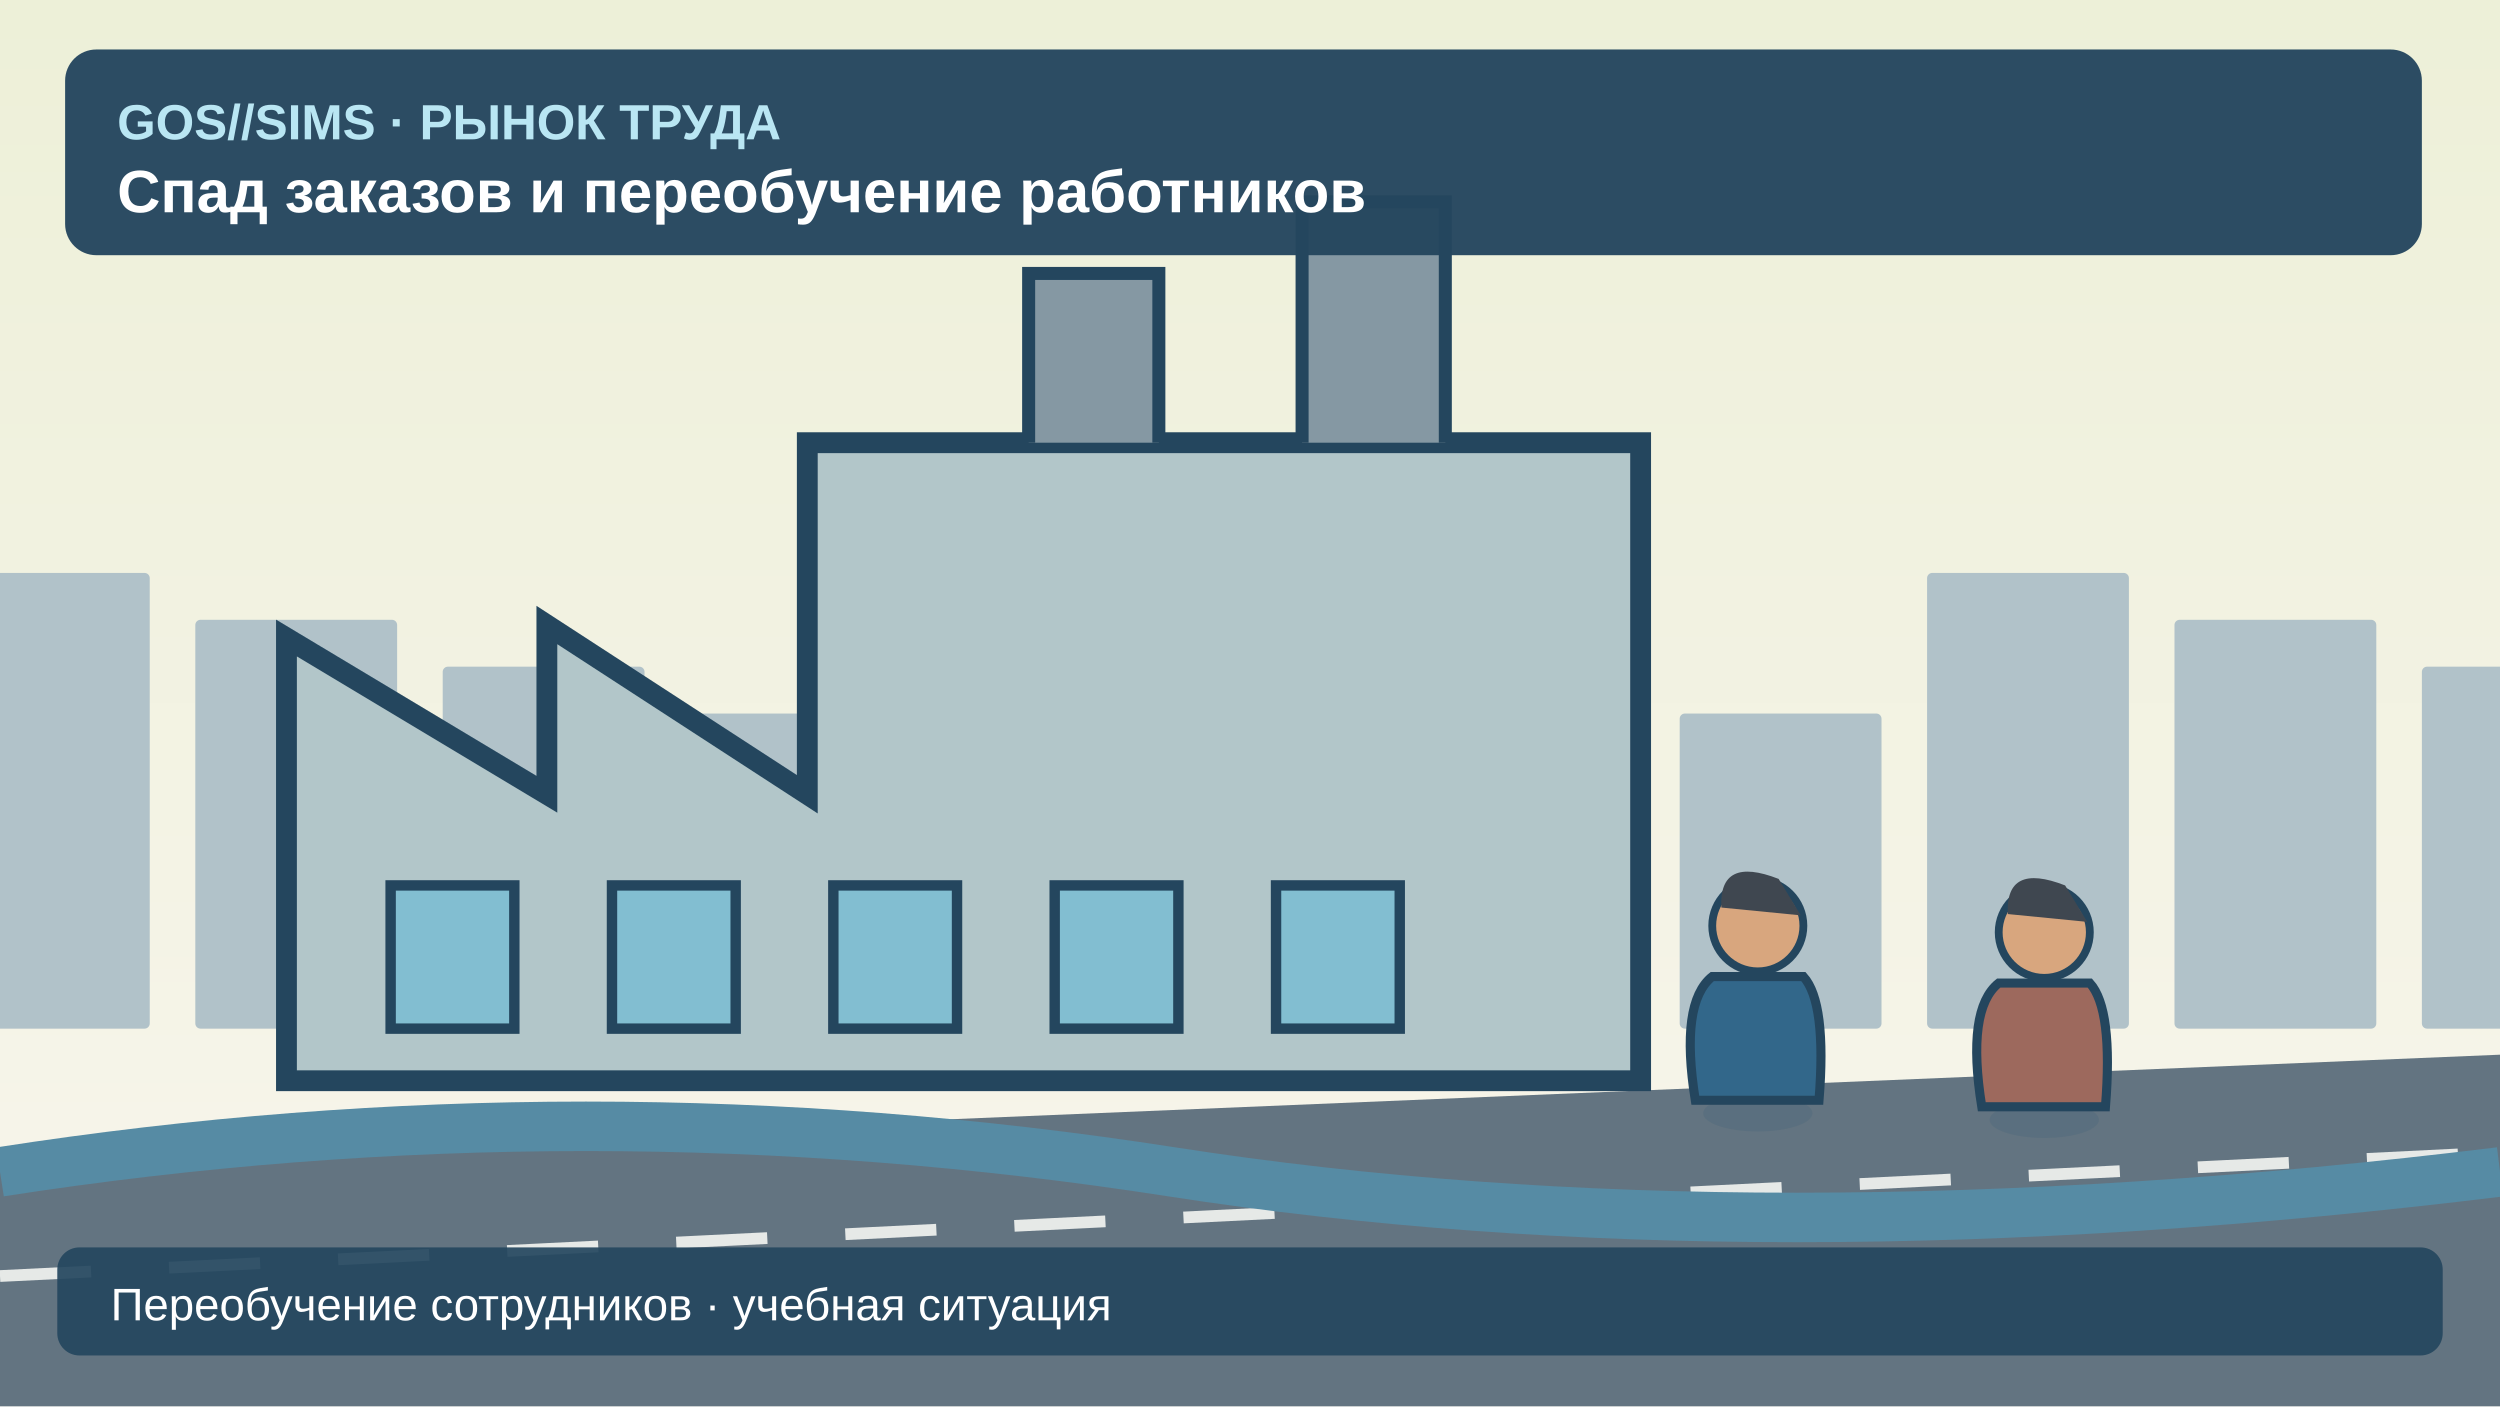
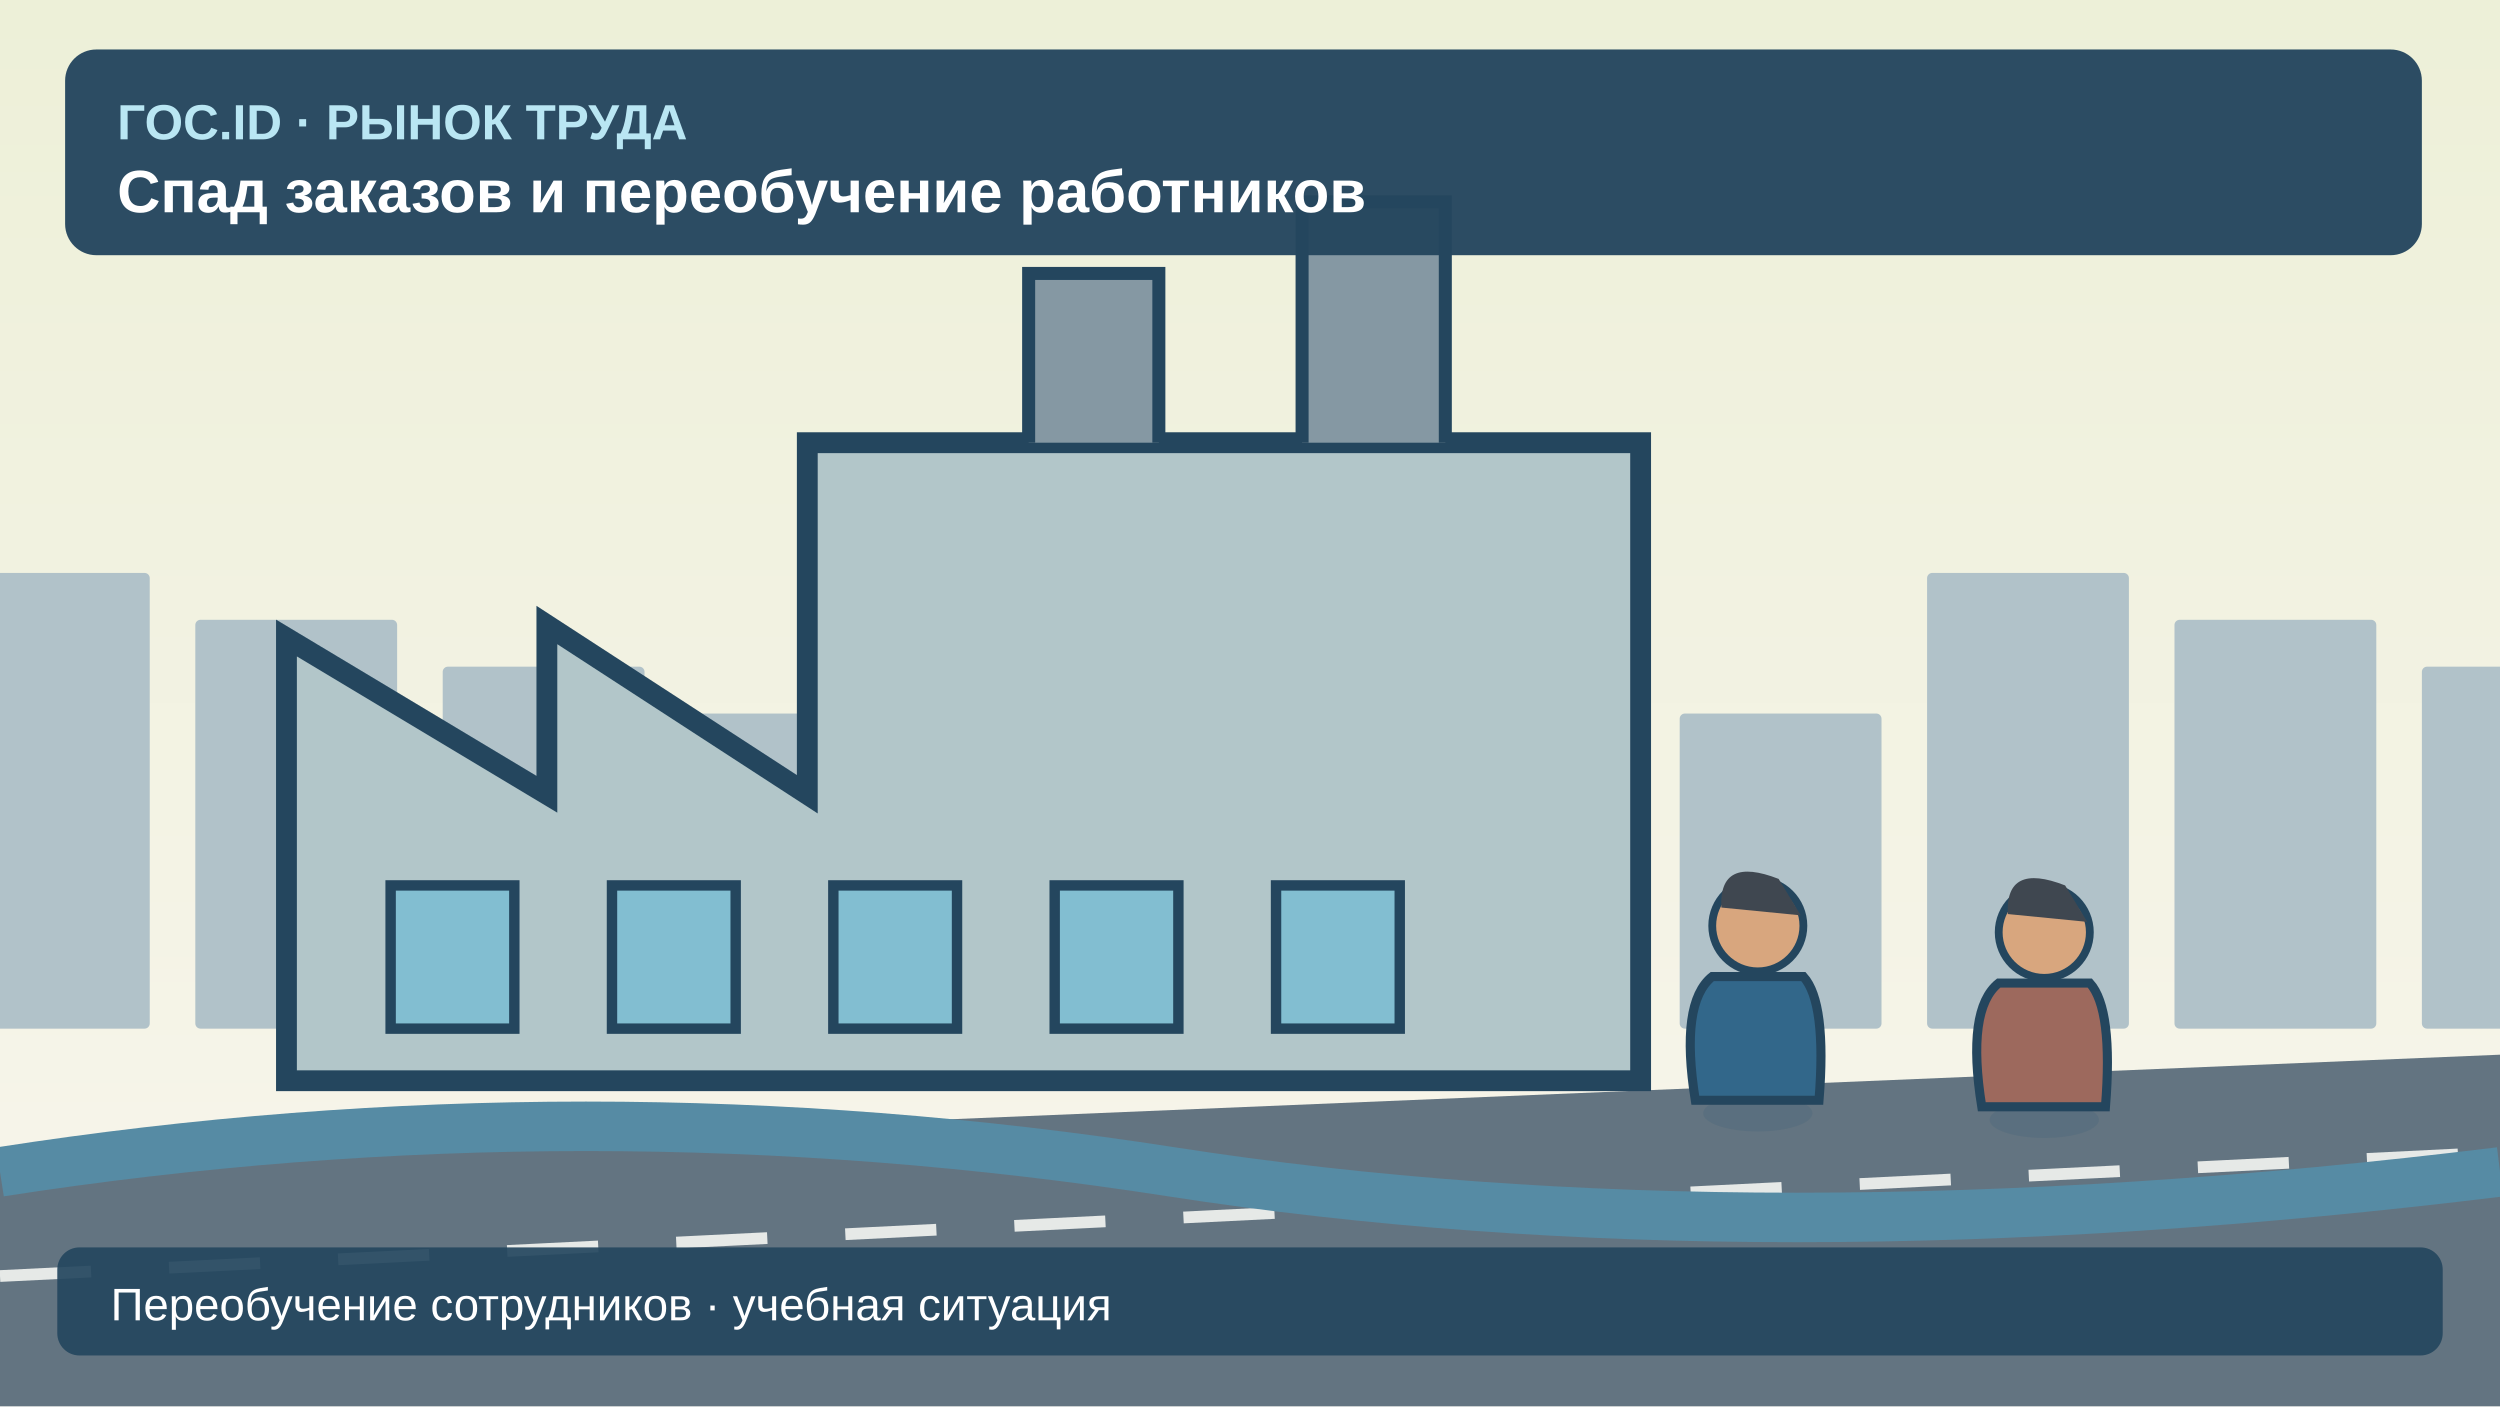
<svg xmlns="http://www.w3.org/2000/svg" width="1920" height="1080" viewBox="0 0 1920 1080" role="img" aria-label="Спад заказов и переобучение работников">
  <defs>
    <linearGradient id="sky" x1="0" y1="0" x2="0" y2="1">
      <stop stop-color="#edf0d8" />
      <stop offset="1" stop-color="#f8f5ed" />
    </linearGradient>
    <linearGradient id="glass">
      <stop stop-color="#8abbd2" />
      <stop offset="1" stop-color="#c8e6ee" />
    </linearGradient>
  </defs>
  <rect width="1920" height="1080" fill="url(#sky)" />
  <g fill="#b1c2c9">
    <rect x="-40" y="440" width="155" height="350" rx="4" />
    <rect x="150" y="476" width="155" height="314" rx="4" />
    <rect x="340" y="512" width="155" height="278" rx="4" />
    <rect x="530" y="548" width="155" height="242" rx="4" />
    <rect x="720" y="440" width="155" height="350" rx="4" />
    <rect x="910" y="476" width="155" height="314" rx="4" />
    <rect x="1100" y="512" width="155" height="278" rx="4" />
    <rect x="1290" y="548" width="155" height="242" rx="4" />
    <rect x="1480" y="440" width="155" height="350" rx="4" />
    <rect x="1670" y="476" width="155" height="314" rx="4" />
    <rect x="1860" y="512" width="155" height="278" rx="4" />
  </g>
  <path d="M0 890L1920 810V1080H0Z" fill="#637481" />
  <path d="M0 980L1920 885" stroke="#e6e9e7" stroke-width="9" stroke-dasharray="70 60" />
  <path d="M220 830V490l200 120V480l200 130V340H1260V830Z" fill="#b2c6c9" stroke="#24465e" stroke-width="16" />
  <path d="M790 340V210H890V340M1000 340V155H1110V340" fill="#8598a3" stroke="#24465e" stroke-width="10" />
  <rect x="300" y="680" width="95" height="110" fill="#82bed1" stroke="#24465e" stroke-width="8" />
  <rect x="470" y="680" width="95" height="110" fill="#82bed1" stroke="#24465e" stroke-width="8" />
  <rect x="640" y="680" width="95" height="110" fill="#82bed1" stroke="#24465e" stroke-width="8" />
  <rect x="810" y="680" width="95" height="110" fill="#82bed1" stroke="#24465e" stroke-width="8" />
  <rect x="980" y="680" width="95" height="110" fill="#82bed1" stroke="#24465e" stroke-width="8" />
  <path d="M0 900Q450 830 900 900T1920 900" fill="none" stroke="#568ba4" stroke-width="38" />
  <g transform="translate(1350,700)">
    <ellipse cx="0" cy="155" rx="42" ry="14" fill="#476478" opacity=".3" />
    <path d="M-35 50Q-60 70-48 145H47Q53 70 35 50Z" fill="#32678a" stroke="#24465e" stroke-width="7" />
    <circle cy="11" r="35" fill="#d8a67e" stroke="#24465e" stroke-width="6" />
    <path d="M-28-3Q-30-43 16-25L33 3" fill="#3f4750" />
  </g>
  <g transform="translate(1570,705)">
    <ellipse cx="0" cy="155" rx="42" ry="14" fill="#476478" opacity=".3" />
    <path d="M-35 50Q-60 70-48 145H47Q53 70 35 50Z" fill="#9d695d" stroke="#24465e" stroke-width="7" />
    <circle cy="11" r="35" fill="#d8a67e" stroke="#24465e" stroke-width="6" />
    <path d="M-28-3Q-30-43 16-25L33 3" fill="#3f4750" />
  </g>
  <rect x="50" y="38" width="1810" height="158" rx="24" fill="#24465e" opacity=".96" />
-   <text x="90" y="107" font-family="Arial,sans-serif" font-size="38" font-weight="700" fill="#b9e6f3">GOS//SIMS  ·  РЫНОК ТРУДА</text>
+   <text x="90" y="107" font-family="Arial,sans-serif" font-size="38" font-weight="700" fill="#b9e6f3">ГОС.ID  ·  РЫНОК ТРУДА</text>
  <text x="90" y="163" font-family="Arial,sans-serif" font-size="46" font-weight="700" fill="#ffffff">Спад заказов и переобучение работников</text>
  <rect x="44" y="958" width="1832" height="83" rx="17" fill="#24465e" opacity=".92" />
  <text x="85" y="1014" font-family="Arial,sans-serif" font-size="35" fill="#ffffff">Переобучение сотрудников · учебная ситуация</text>
</svg>
